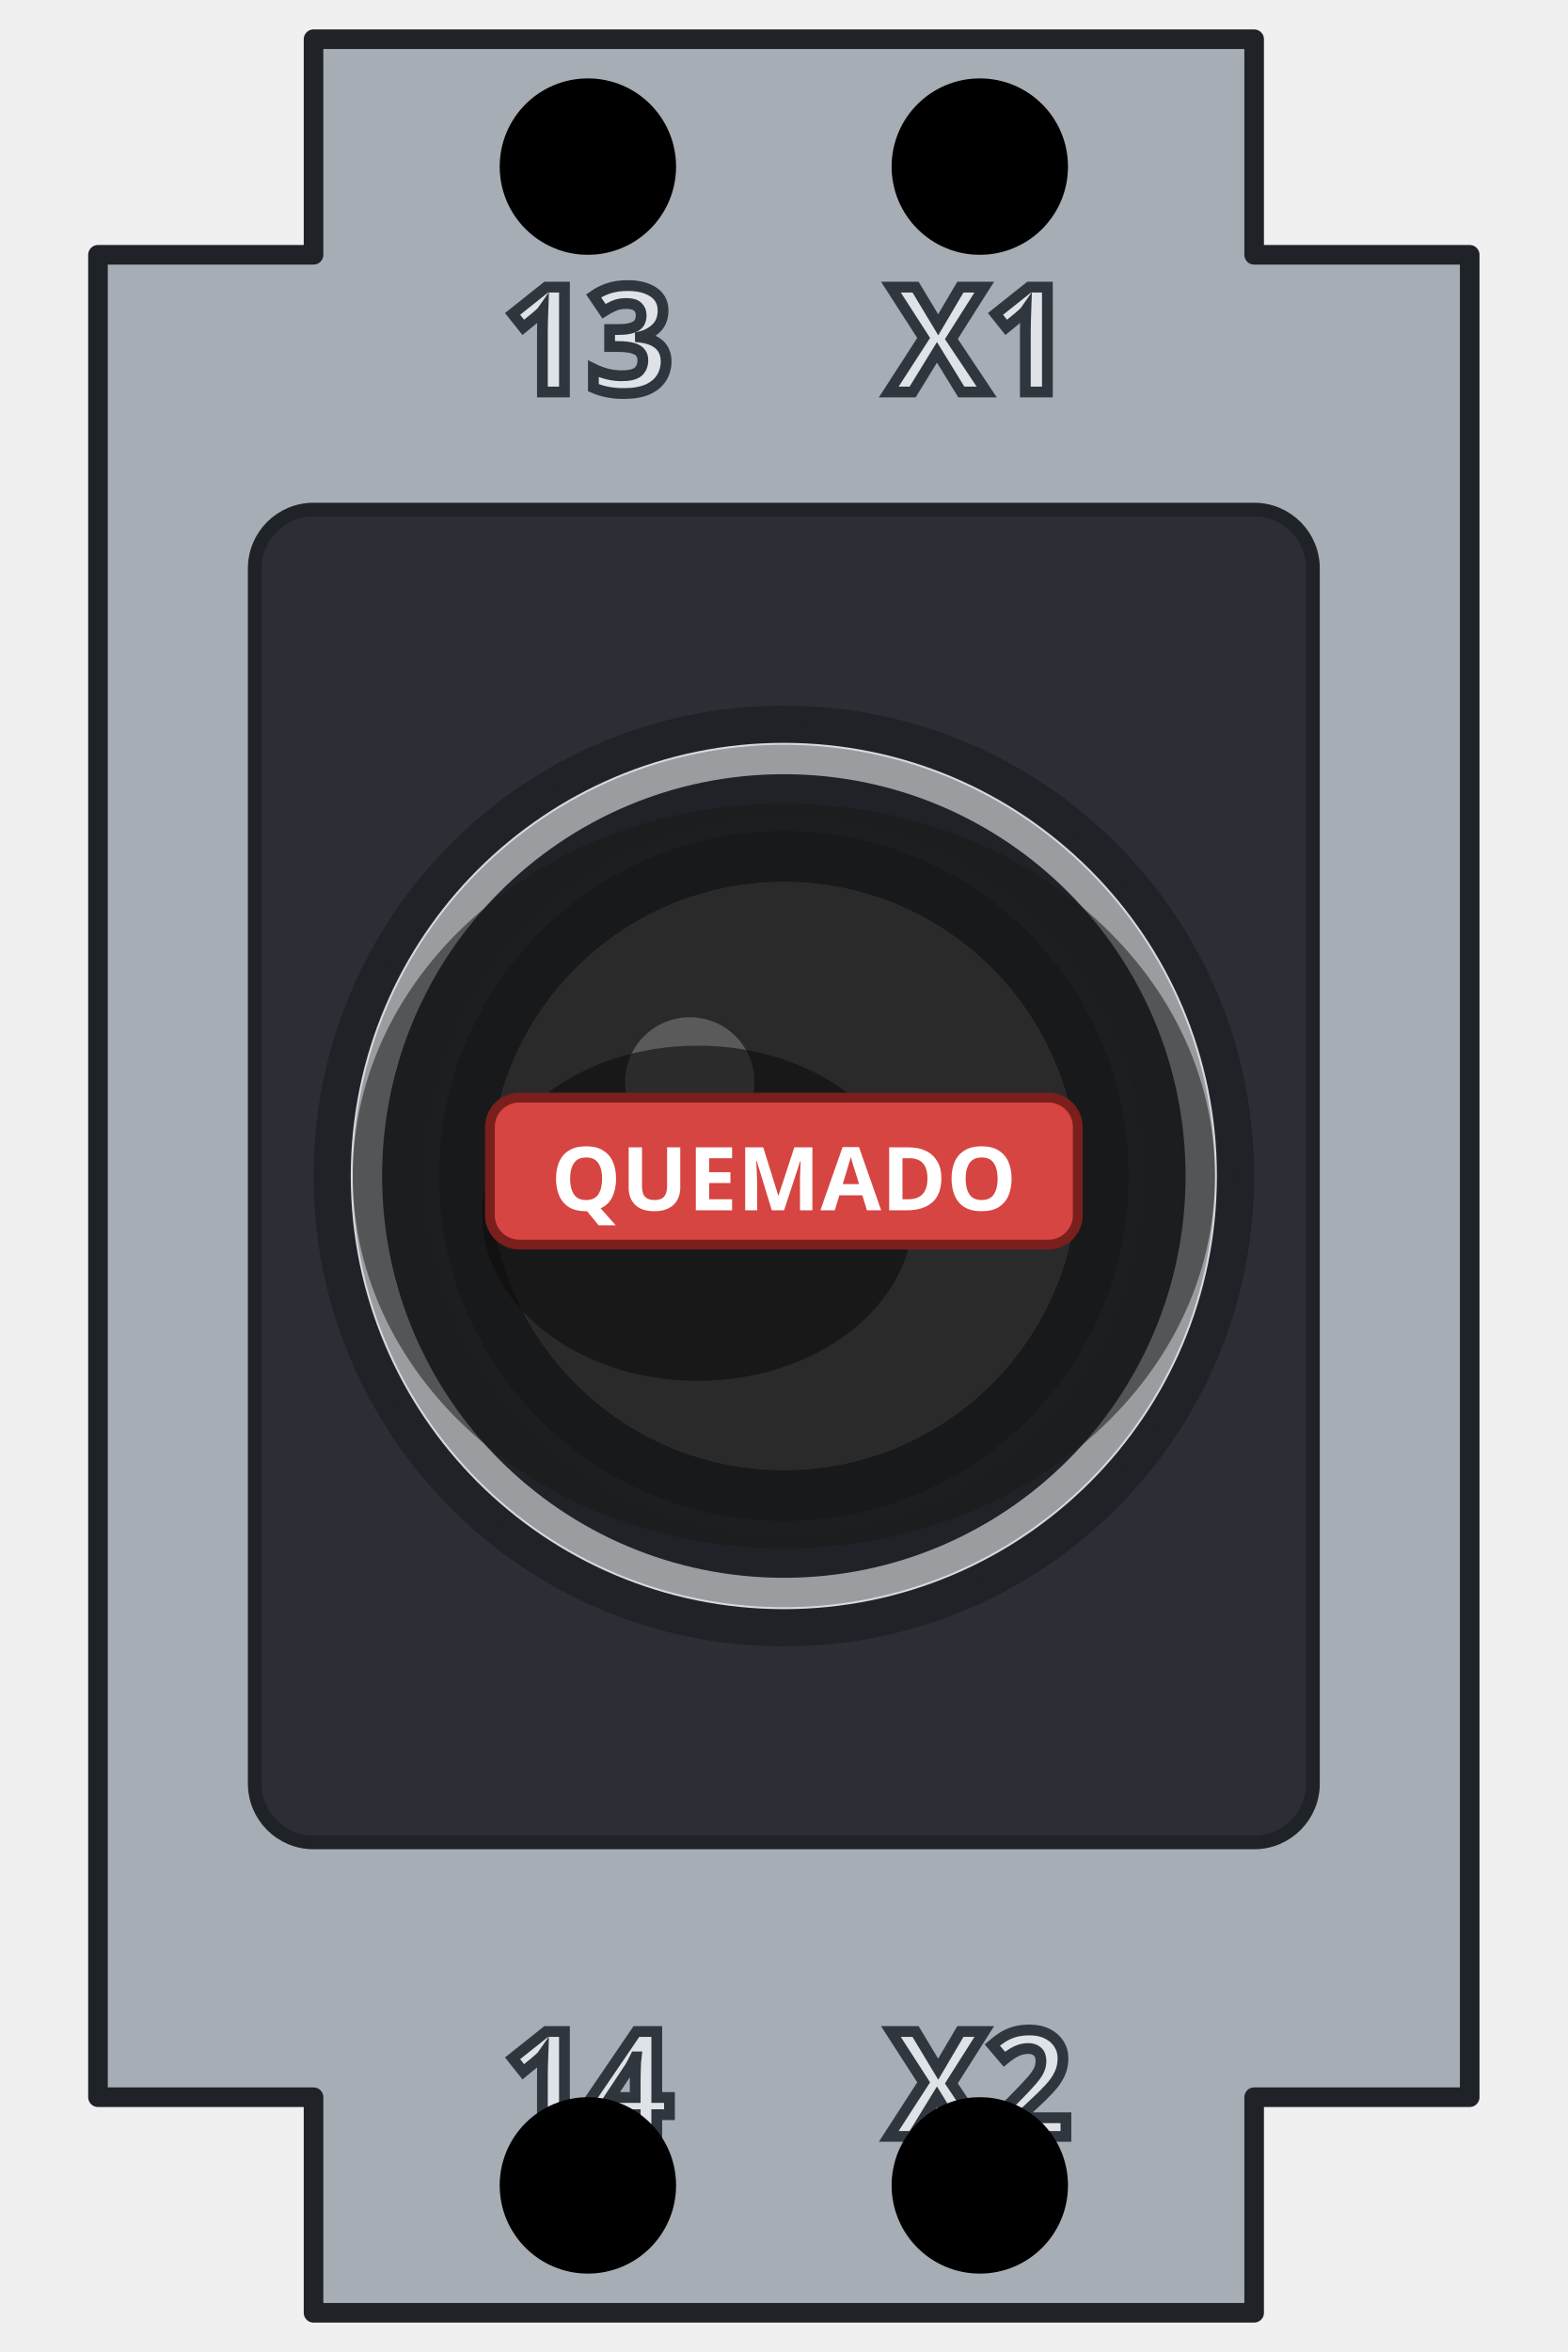
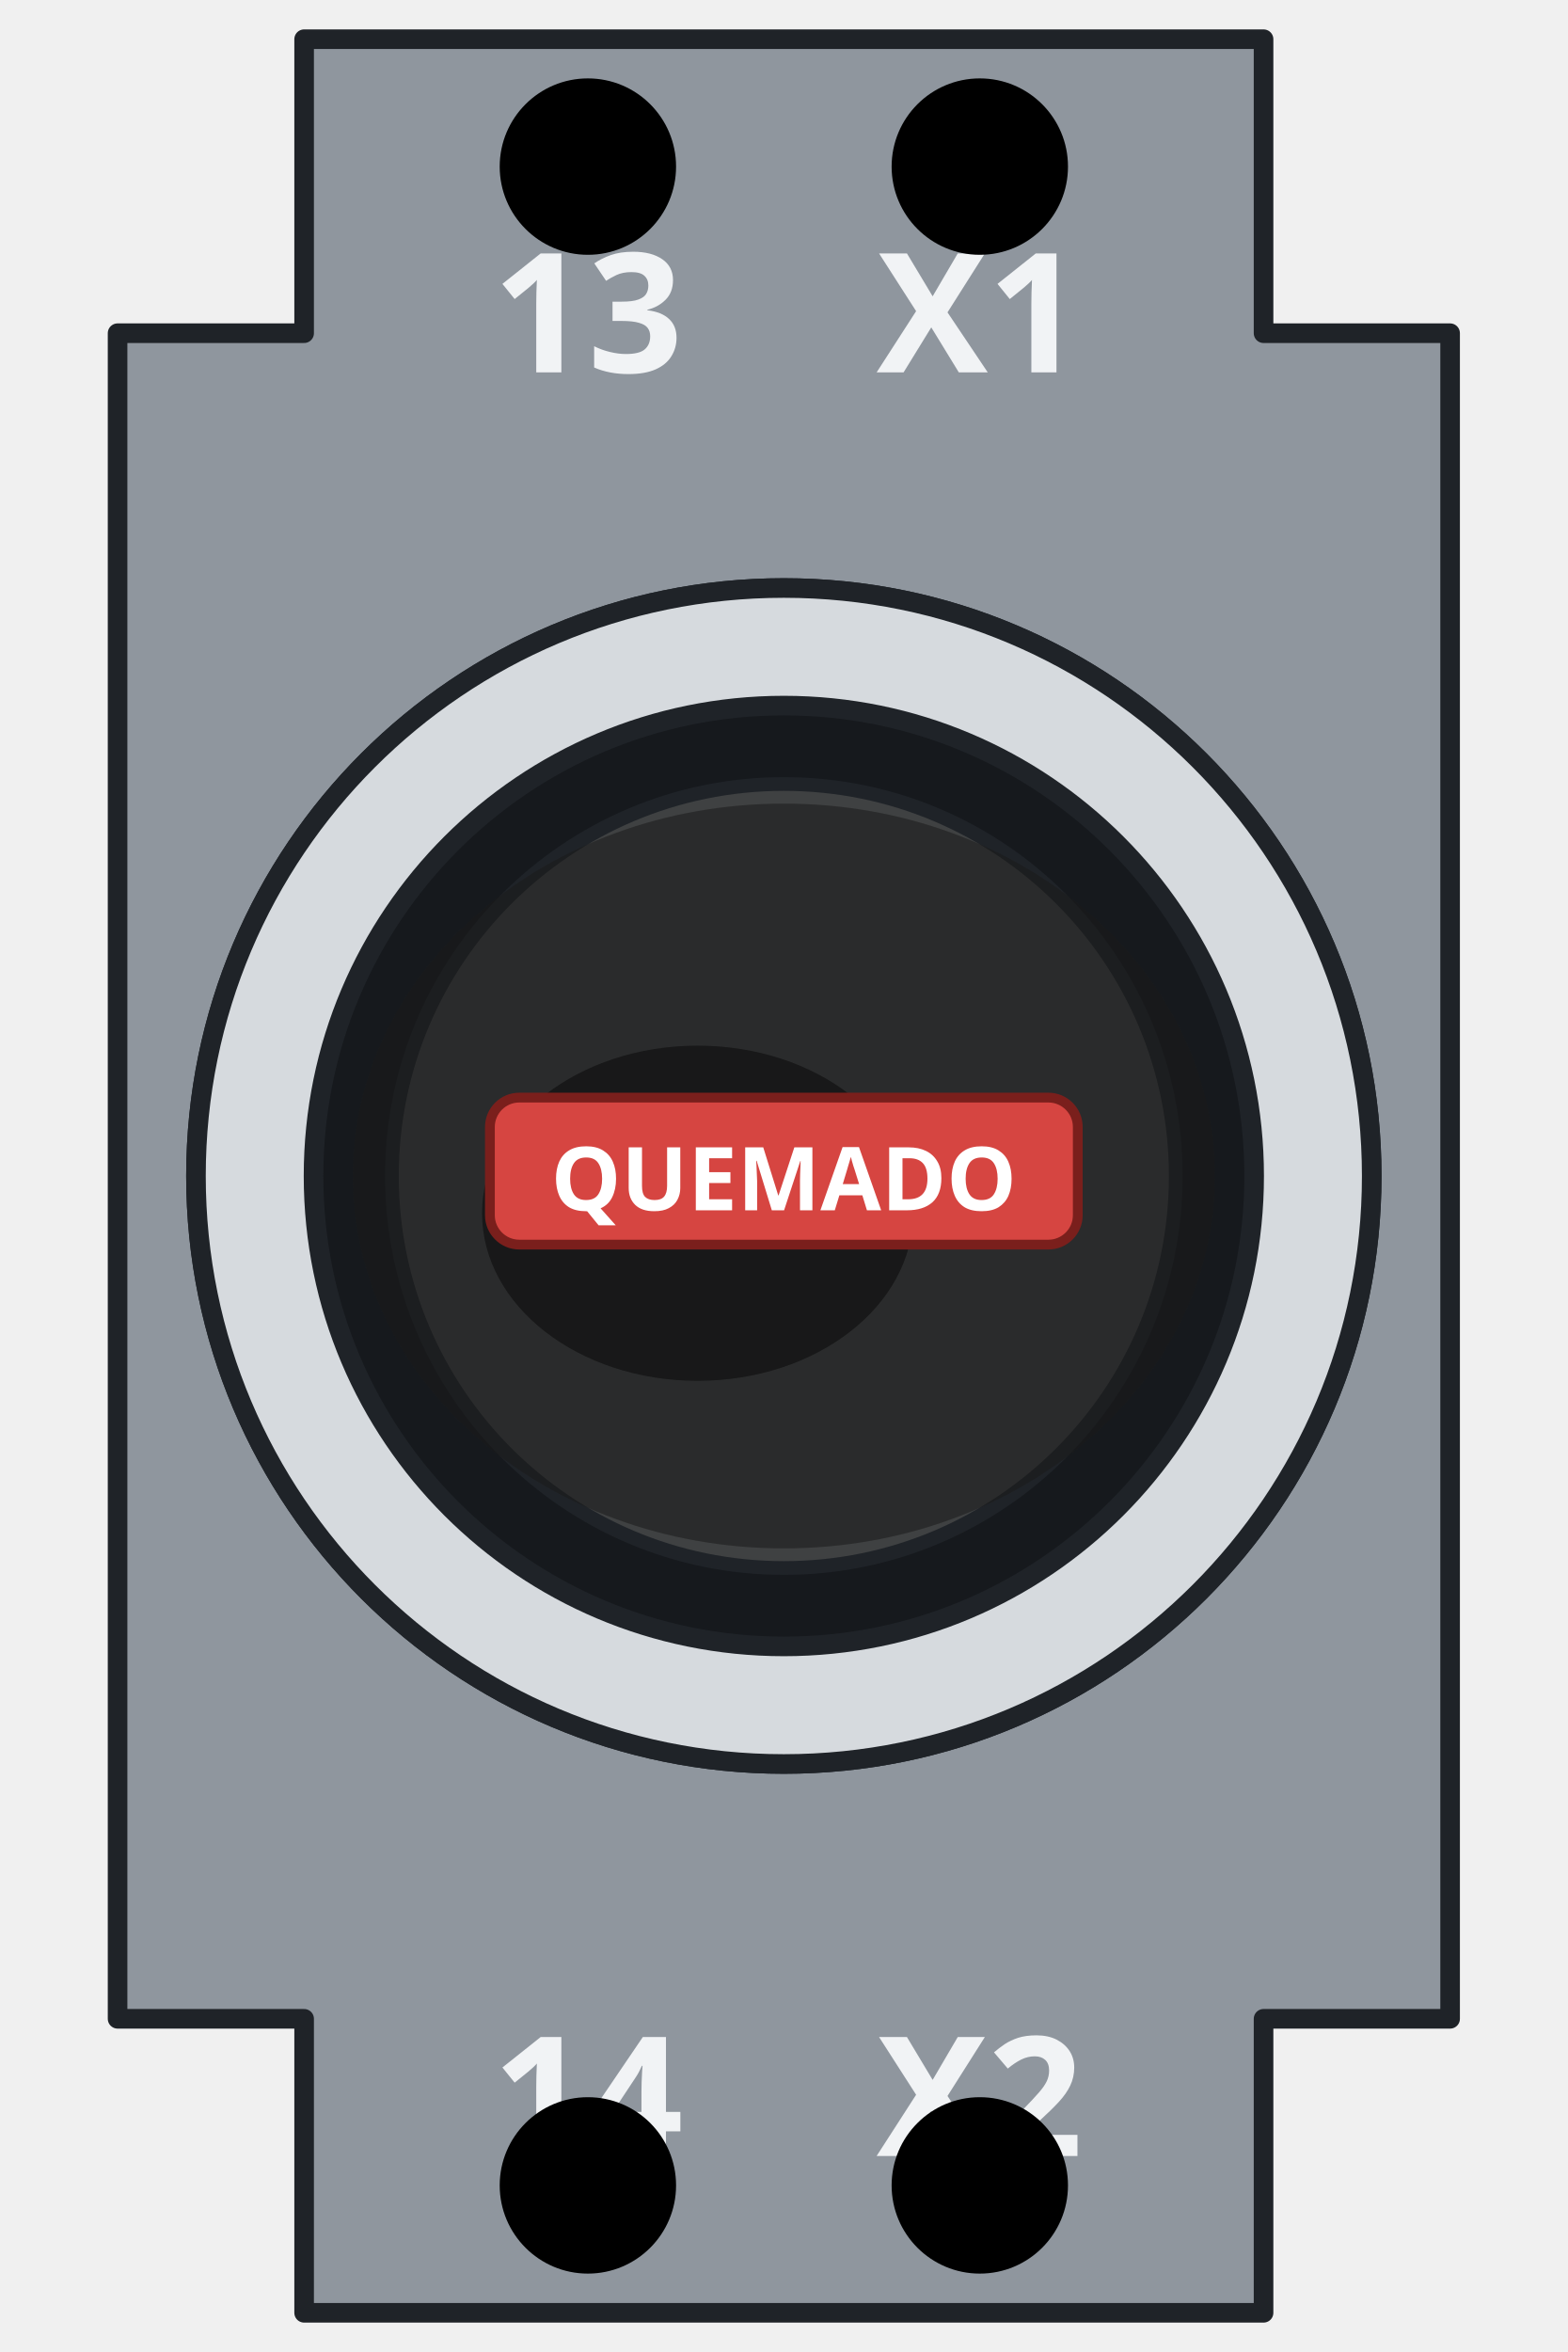
<svg xmlns="http://www.w3.org/2000/svg" viewBox="0 0 160 240" width="160" height="240" font-family="Segoe UI,Noto Sans,Arial,sans-serif">
-   <path d="M32 4 H128 V26 H150 V214 H128 V236 H32 V214 H10 V26 H32 Z" fill="#a7adb4" stroke="#1f2328" stroke-width="2" stroke-linejoin="round" />
-   <rect x="26" y="52" width="108" height="136" rx="6" fill="#2b2f35" stroke="#1f2328" stroke-width="1.4" />
-   <text x="60" y="40" font-size="15" font-weight="800" fill="#dfe3e7" stroke="#30363d" stroke-width="1.1" text-anchor="middle">13</text>
-   <text x="100" y="40" font-size="15" font-weight="800" fill="#dfe3e7" stroke="#30363d" stroke-width="1.1" text-anchor="middle">X1</text>
-   <text x="60" y="218" font-size="15" font-weight="800" fill="#dfe3e7" stroke="#30363d" stroke-width="1.1" text-anchor="middle">14</text>
-   <text x="100" y="218" font-size="15" font-weight="800" fill="#dfe3e7" stroke="#30363d" stroke-width="1.1" text-anchor="middle">X2</text>
+   <path d="M31.04 4 H128.96 V34 H148 V206 H128.96 V236 H31.04 V206 H12 V34 H31.04 Z" fill="#8f969e" stroke="#1f2328" stroke-width="2" stroke-linejoin="round" />
+   <text x="60" y="38" font-size="17" font-weight="800" fill="#f1f3f5" text-anchor="middle">13</text>
+   <text x="100" y="38" font-size="17" font-weight="800" fill="#f1f3f5" text-anchor="middle">X1</text>
+   <text x="60" y="220" font-size="17" font-weight="800" fill="#f1f3f5" text-anchor="middle">14</text>
+   <text x="100" y="220" font-size="17" font-weight="800" fill="#f1f3f5" text-anchor="middle">X2</text>
  <g data-action="press" data-kind="momentary" style="cursor:pointer">
    <g data-show="!out.pressed">
-       <circle cx="80" cy="120" r="45" fill="#d6dade" stroke="#1f2328" stroke-width="1.6" />
-       <g data-show="out.lit">
-         <circle cx="80" cy="120" r="48" fill="#000" stroke="none" stroke-width="0" data-fill="param.color" opacity=".28" />
-       </g>
-       <circle cx="80" cy="120" r="40" fill="#16191d" stroke="#1f2328" stroke-width="1.6" />
-       <circle cx="80" cy="120" r="34" fill="#888" stroke="none" stroke-width="0" data-fill="param.color" />
-       <circle cx="80" cy="120" r="34" fill="#0b0d10" stroke="none" stroke-width="0" opacity=".6" data-show="!out.lit" />
-       <g data-show="out.lit">
-         <circle cx="69.12" cy="109.12" r="7.48" fill="#fff" stroke="none" stroke-width="0" opacity=".55" />
-       </g>
+       <circle cx="80" cy="120" r="60" fill="#d6dade" stroke="#1f2328" stroke-width="2" />
+       <circle cx="80" cy="120" r="52" fill="#16191d" stroke="#1f2328" stroke-width="2" />
+       <circle cx="80" cy="120" r="44" fill="#888" stroke="none" stroke-width="0" data-fill="param.color" />
+       <circle cx="80" cy="120" r="44" fill="#0b0d10" stroke="none" stroke-width="0" opacity=".58" data-show="!out.lit" />
+       <circle cx="80" cy="120" r="44" fill="none" stroke="#1f2328" stroke-width="1.4" />
    </g>
    <g data-show="out.pressed">
-       <circle cx="80" cy="120" r="45" fill="#d6dade" stroke="#1f2328" stroke-width="1.6" />
-       <circle cx="80" cy="120" r="41" fill="#2b2f35" stroke="none" stroke-width="0" />
-       <g data-show="out.lit">
-         <circle cx="80" cy="120" r="44" fill="#000" stroke="none" stroke-width="0" data-fill="param.color" opacity=".28" />
-       </g>
-       <circle cx="80" cy="120" r="36" fill="#16191d" stroke="#1f2328" stroke-width="1.6" />
-       <circle cx="80" cy="120" r="30" fill="#888" stroke="none" stroke-width="0" data-fill="param.color" />
-       <circle cx="80" cy="120" r="30" fill="#0b0d10" stroke="none" stroke-width="0" opacity=".6" data-show="!out.lit" />
-       <g data-show="out.lit">
-         <circle cx="70.4" cy="110.4" r="6.6" fill="#fff" stroke="none" stroke-width="0" opacity=".55" />
-       </g>
+       <circle cx="80" cy="120" r="60" fill="#d6dade" stroke="#1f2328" stroke-width="2" />
+       <circle cx="80" cy="120" r="48" fill="#16191d" stroke="#1f2328" stroke-width="2" />
+       <circle cx="80" cy="120" r="40" fill="#888" stroke="none" stroke-width="0" data-fill="param.color" />
+       <circle cx="80" cy="120" r="40" fill="#0b0d10" stroke="none" stroke-width="0" opacity=".58" data-show="!out.lit" />
+       <circle cx="80" cy="120" r="40" fill="none" stroke="#1f2328" stroke-width="1.4" />
    </g>
  </g>
  <g data-show="damaged">
    <ellipse cx="80" cy="120" rx="44" ry="38" fill="#1a1a1a" opacity=".55" />
    <ellipse cx="71.2" cy="123.8" rx="22.0" ry="17.1" fill="#0b0b0b" opacity=".6" />
    <rect x="50" y="112" width="60" height="15" rx="3" fill="#d64541" stroke="#7a1f1c" stroke-width="1" />
    <text x="80" y="123.5" font-size="9" font-weight="800" fill="#fff" text-anchor="middle">QUEMADO</text>
  </g>
  <circle class="jw-term" data-term="13" cx="60" cy="17" r="9" />
  <circle class="jw-term" data-term="X1" cx="100" cy="17" r="9" />
  <circle class="jw-term" data-term="14" cx="60" cy="223" r="9" data-side="b" />
  <circle class="jw-term" data-term="X2" cx="100" cy="223" r="9" data-side="b" />
</svg>
